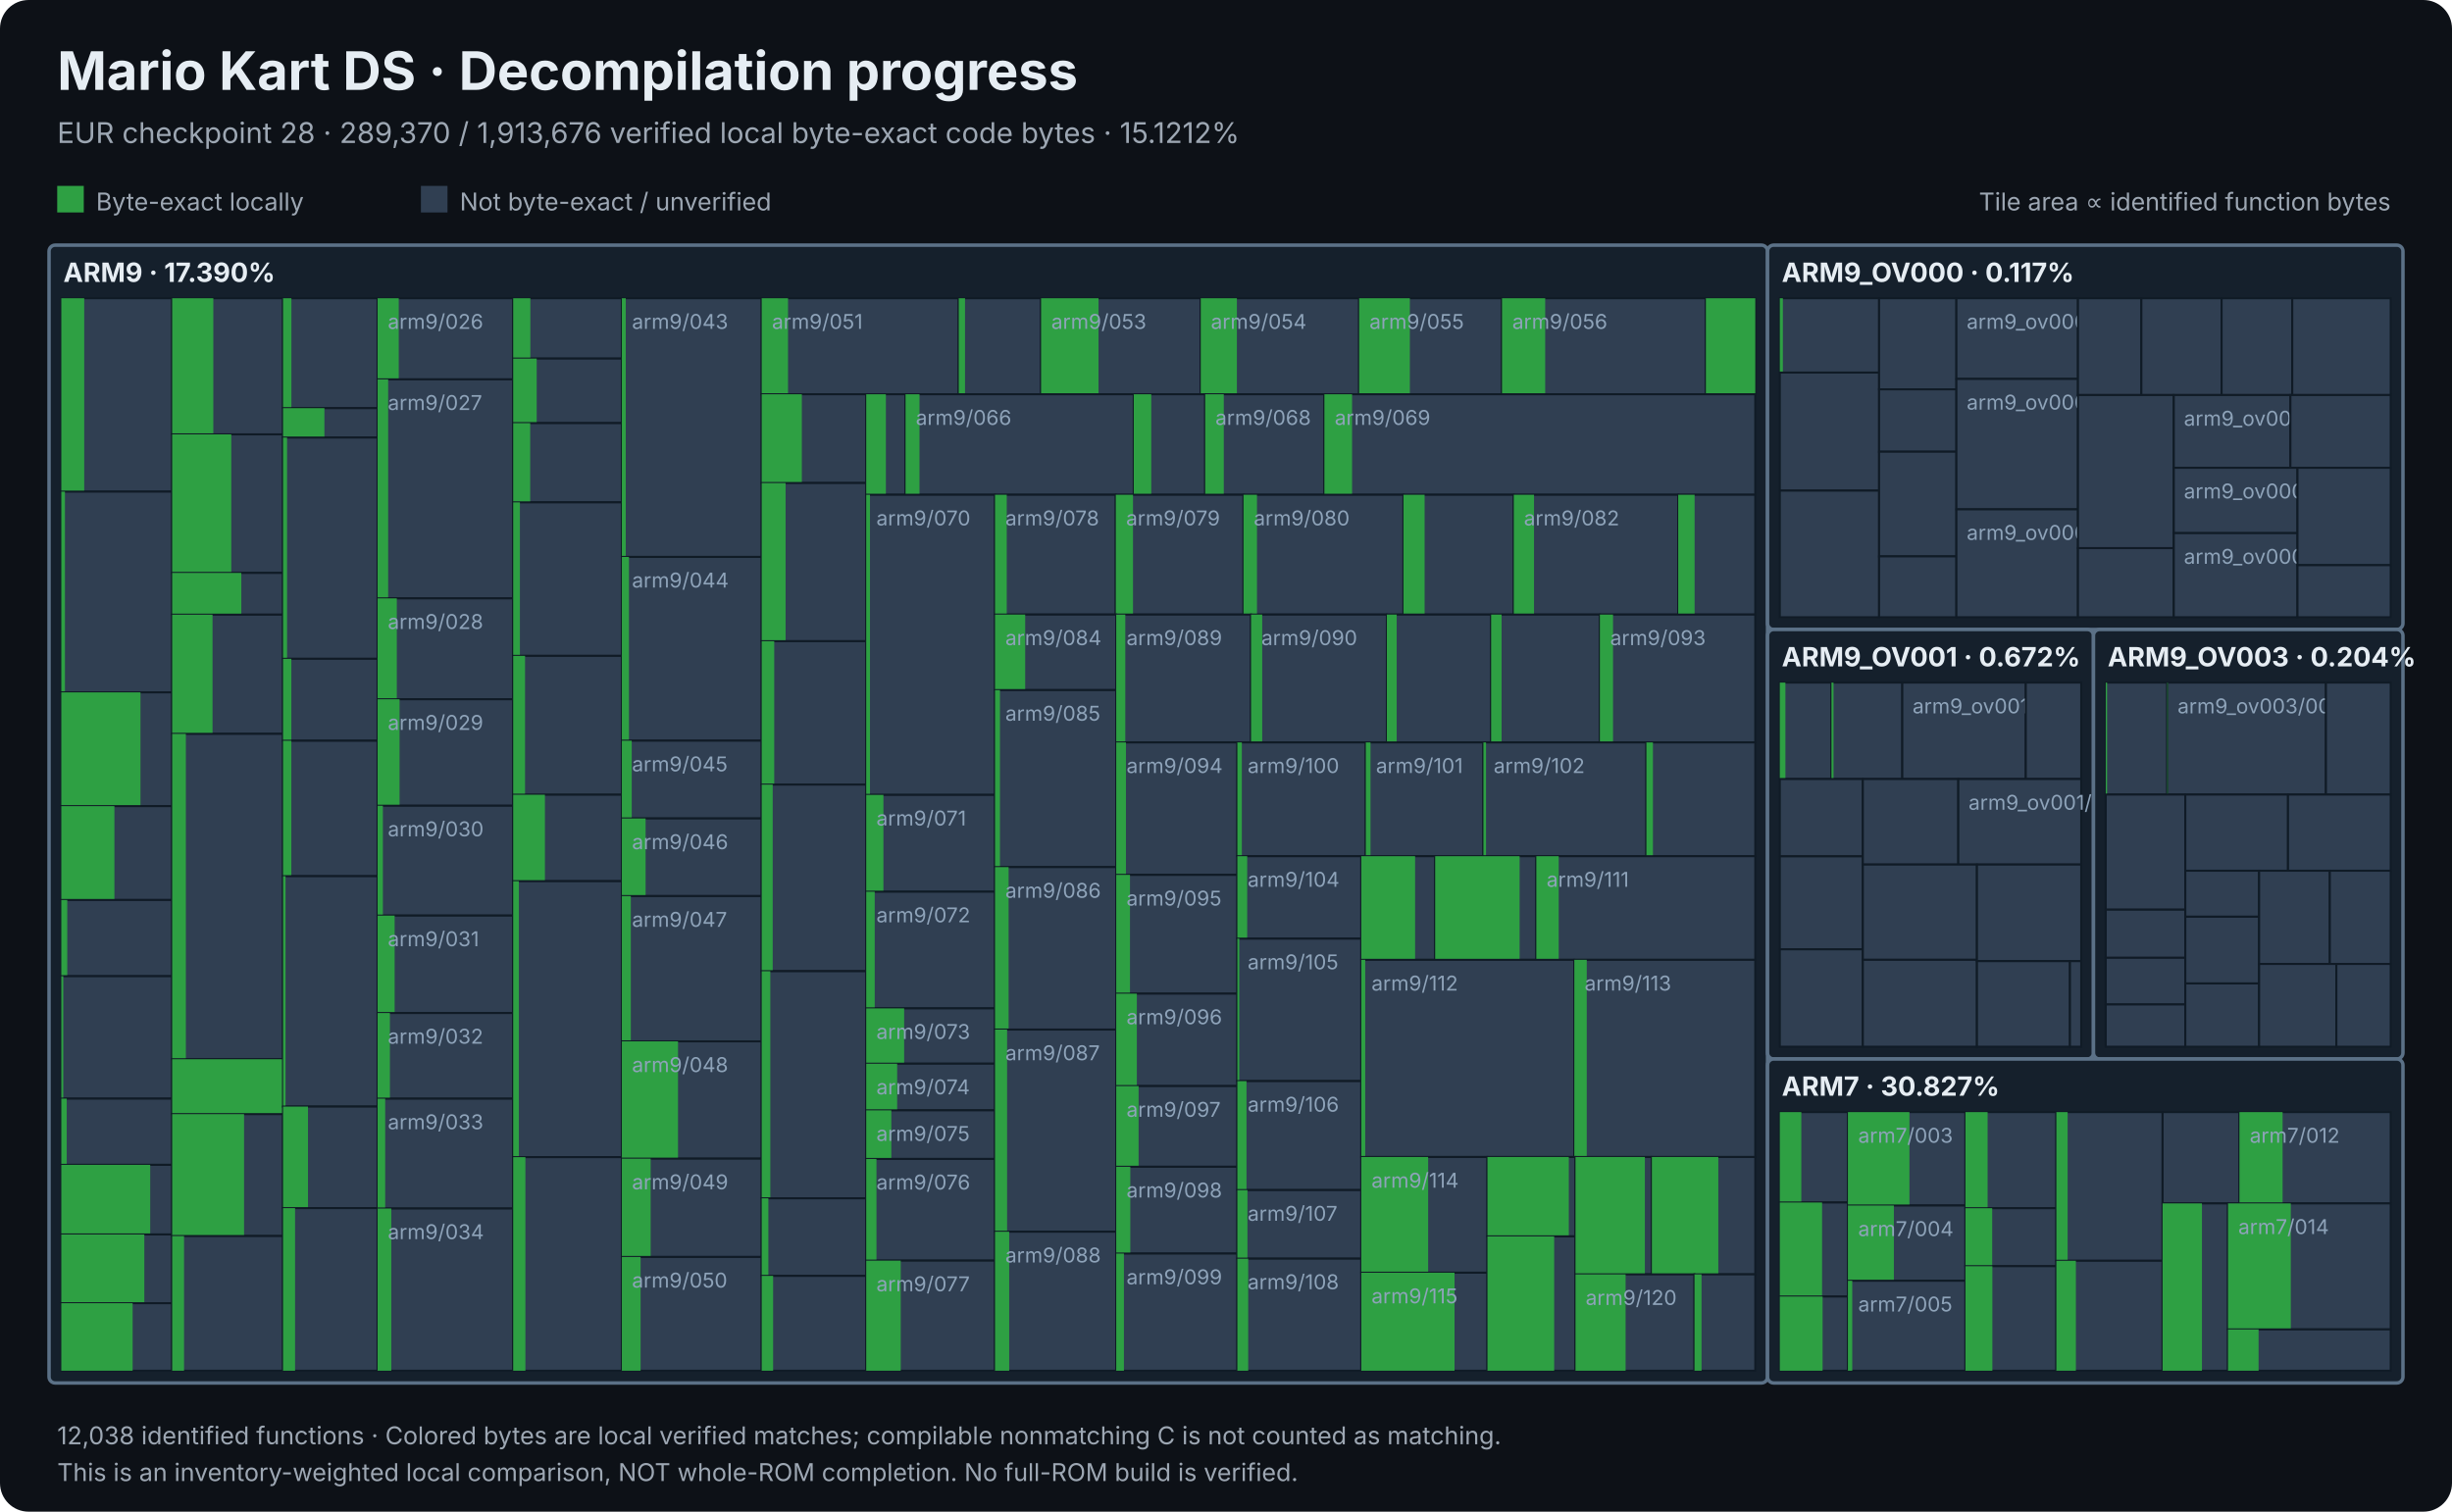
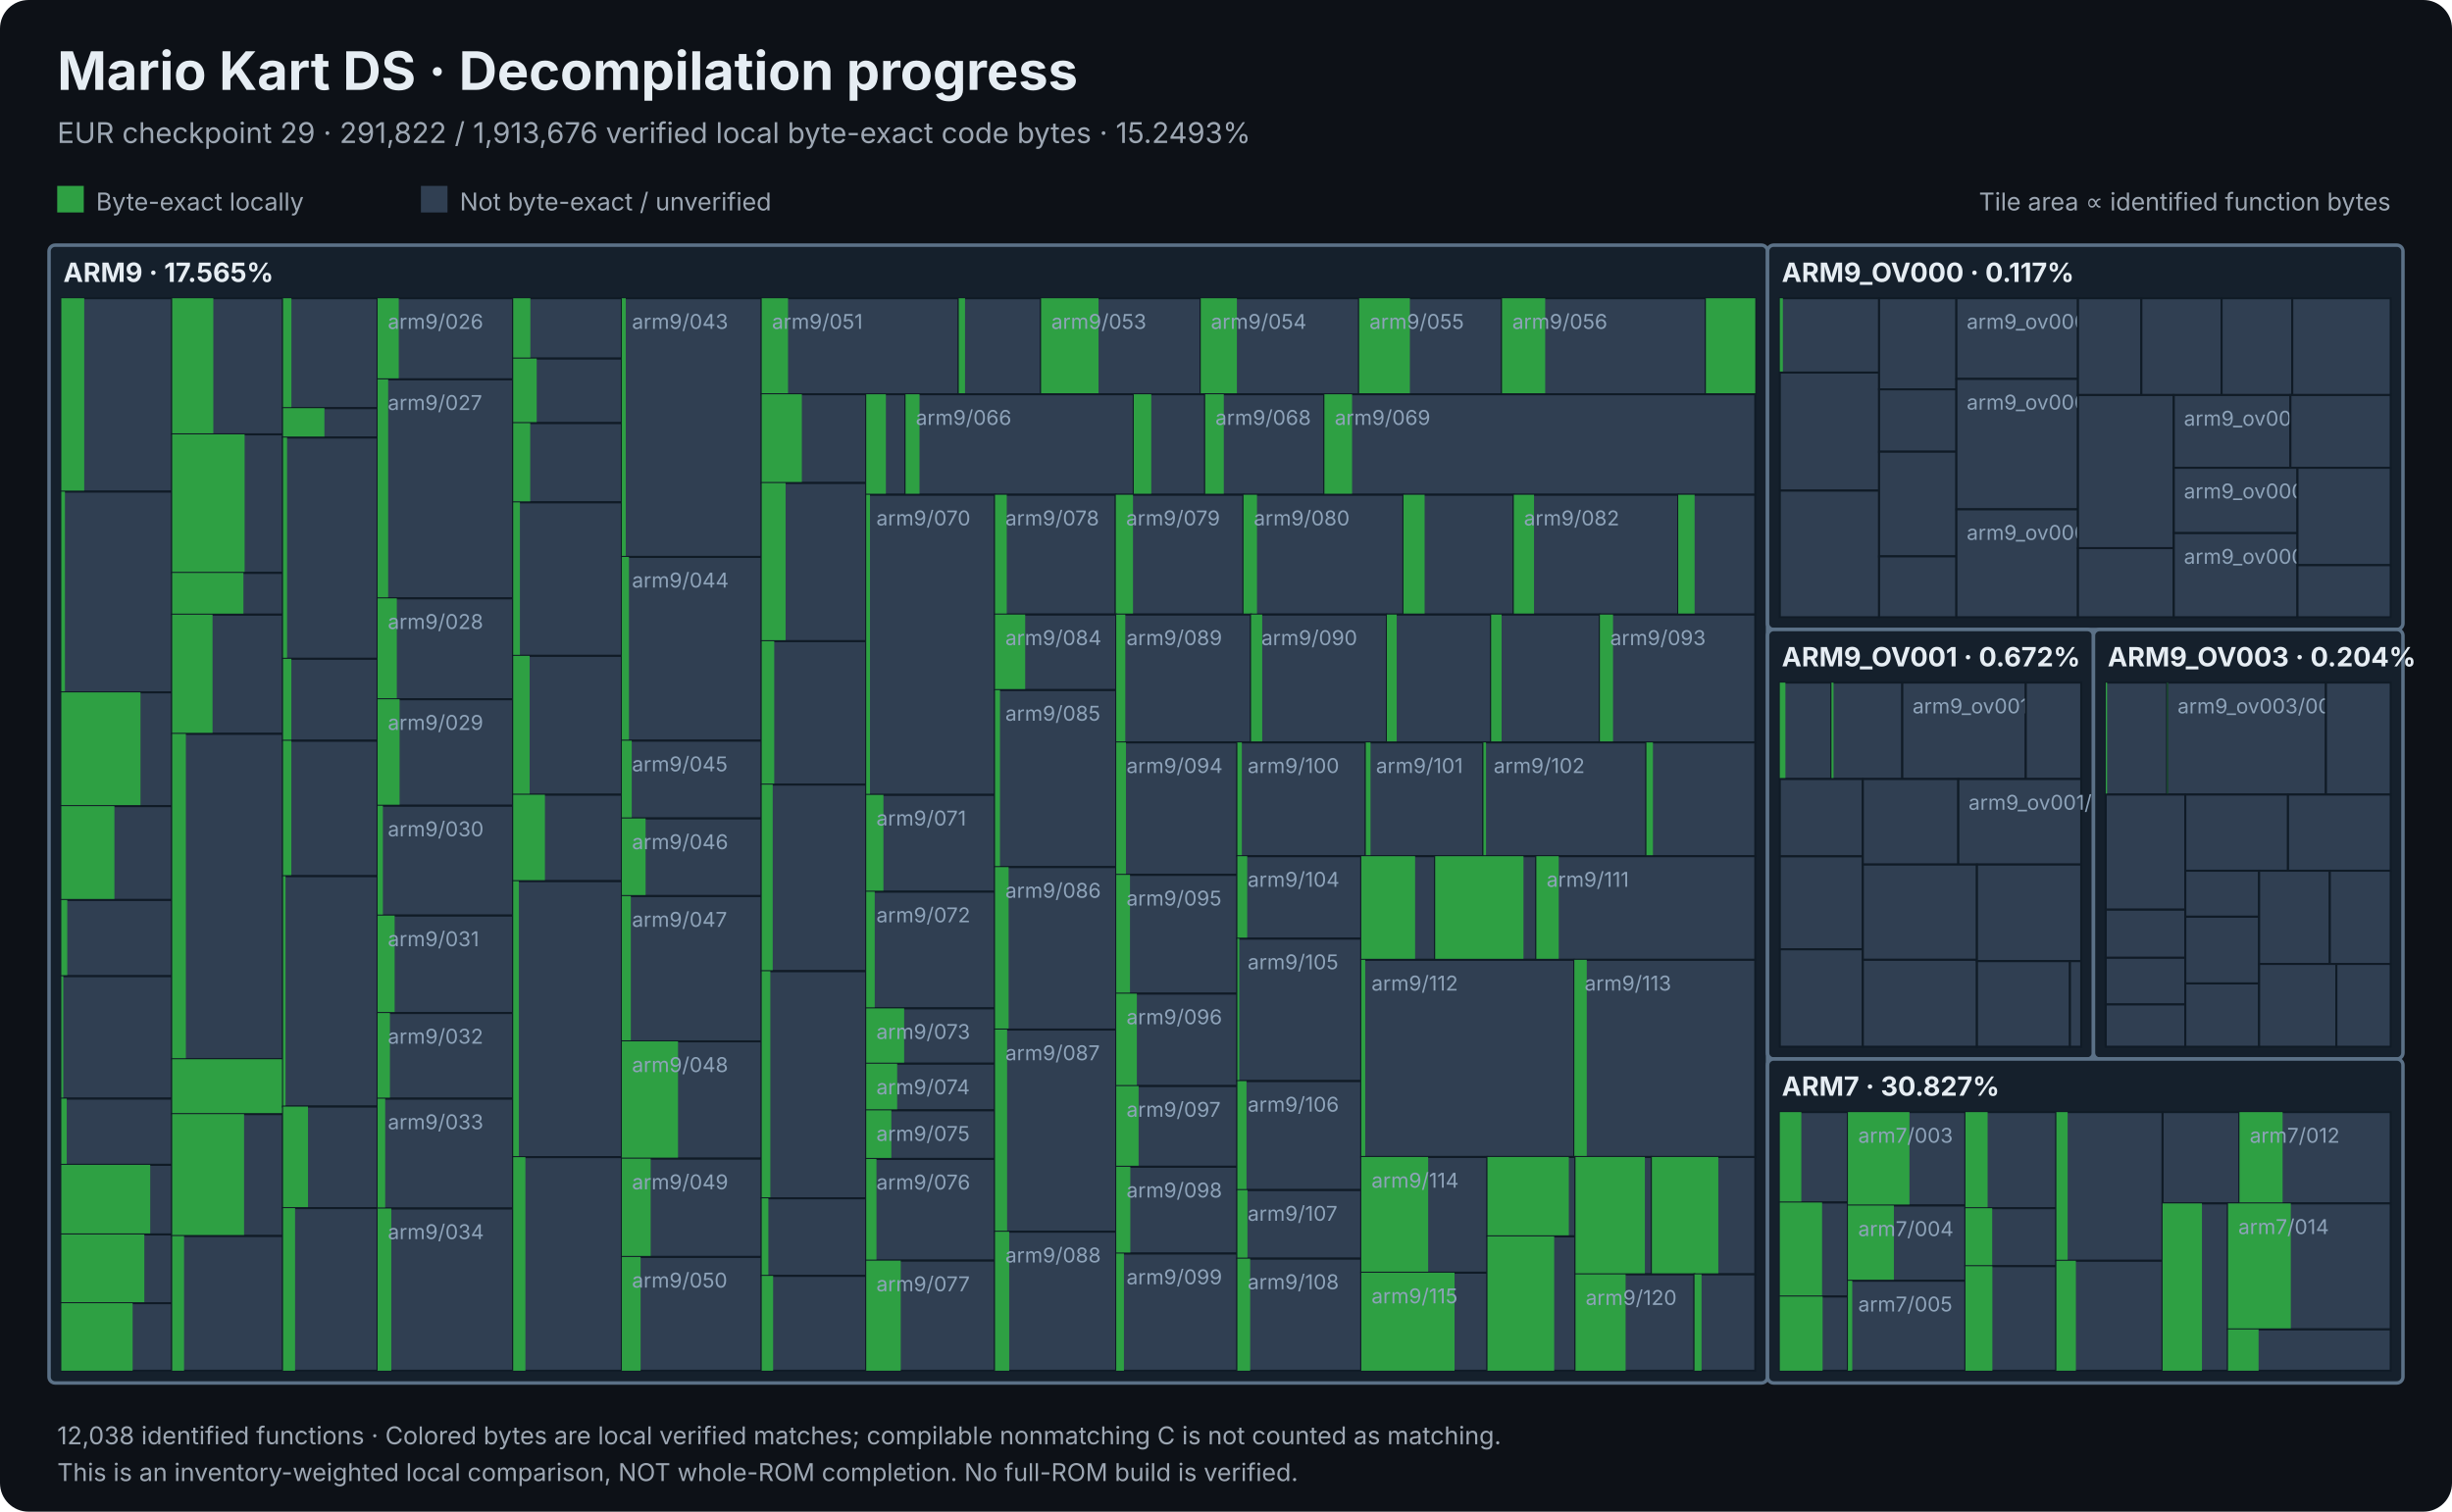
<svg xmlns="http://www.w3.org/2000/svg" viewBox="0 0 1200 740" width="1200" height="740" role="img" aria-label="Mario Kart DS local decompilation progress treemap">
  <rect width="1200" height="740" rx="14" fill="#0d1117" />
  <style>text{font-family:Inter,Segoe UI,Arial,sans-serif}.heading{fill:#e6edf3;font-weight:700}.light{fill:#9da7b3}.module{fill:#e6edf3;font-weight:700}.tile{fill:#8ea3b9;font-size:10px;pointer-events:none}</style>
  <text x="28" y="44" class="heading" font-size="26">Mario Kart DS · Decompilation progress</text>
-   <text x="28" y="70" class="light" font-size="14">EUR checkpoint 28 · 289,370 / 1,913,676 verified local byte-exact code bytes · 15.1212%</text>
+   <text x="28" y="70" class="light" font-size="14">EUR checkpoint 29 · 291,822 / 1,913,676 verified local byte-exact code bytes · 15.2493%</text>
  <rect x="28" y="91" width="13" height="13" fill="#2ea043" />
  <text x="47" y="103" class="light" font-size="12">Byte-exact locally</text>
  <rect x="206" y="91" width="13" height="13" fill="#303f52" />
  <text x="225" y="103" class="light" font-size="12">Not byte-exact / unverified</text>
  <text x="1170" y="103" text-anchor="end" class="light" font-size="12">Tile area ∝ identified function bytes</text>
  <rect x="24.00" y="120.00" width="841.03" height="557.00" rx="3" fill="#15202c" stroke="#5b7187" stroke-width="1.7" />
  <rect x="30.00" y="146.00" width="54.26" height="94.67" fill="#303f52" stroke="#101b26" stroke-width="1" />
  <rect x="30.00" y="146.00" width="11.215" height="94.67" fill="#2ea043" />
  <rect x="30.00" y="240.67" width="54.26" height="98.25" fill="#303f52" stroke="#101b26" stroke-width="1" />
  <rect x="30.00" y="240.67" width="1.788" height="98.25" fill="#2ea043" />
  <rect x="30.00" y="338.93" width="54.26" height="55.70" fill="#303f52" stroke="#101b26" stroke-width="1" />
  <rect x="30.00" y="338.93" width="38.751" height="55.70" fill="#2ea043" />
  <rect x="30.00" y="394.62" width="54.26" height="45.95" fill="#303f52" stroke="#101b26" stroke-width="1" />
  <rect x="30.00" y="394.62" width="25.996" height="45.95" fill="#2ea043" />
  <rect x="30.00" y="440.57" width="54.26" height="37.31" fill="#303f52" stroke="#101b26" stroke-width="1" />
  <rect x="30.00" y="440.57" width="2.922" height="37.31" fill="#2ea043" />
  <rect x="30.00" y="477.88" width="54.26" height="59.93" fill="#303f52" stroke="#101b26" stroke-width="1" />
  <rect x="30.00" y="477.88" width="0.977" height="59.93" fill="#2ea043" />
  <rect x="30.00" y="537.81" width="54.26" height="32.41" fill="#303f52" stroke="#101b26" stroke-width="1" />
  <rect x="30.00" y="537.81" width="2.653" height="32.41" fill="#2ea043" />
  <rect x="30.00" y="570.22" width="54.26" height="34.08" fill="#303f52" stroke="#101b26" stroke-width="1" />
  <rect x="30.00" y="570.22" width="43.507" height="34.08" fill="#2ea043" />
  <rect x="30.00" y="604.30" width="54.26" height="33.65" fill="#303f52" stroke="#101b26" stroke-width="1" />
  <rect x="30.00" y="604.30" width="40.627" height="33.65" fill="#2ea043" />
  <rect x="30.00" y="637.95" width="54.26" height="33.05" fill="#303f52" stroke="#101b26" stroke-width="1" />
  <rect x="30.00" y="637.95" width="34.914" height="33.05" fill="#2ea043" />
  <rect x="84.26" y="146.00" width="54.26" height="66.64" fill="#303f52" stroke="#101b26" stroke-width="1" />
  <rect x="84.26" y="146.00" width="20.139" height="66.64" fill="#2ea043" />
  <rect x="84.26" y="212.64" width="54.26" height="67.81" fill="#303f52" stroke="#101b26" stroke-width="1" />
-   <rect x="84.26" y="212.64" width="28.924" height="67.81" fill="#2ea043" />
+   <rect x="84.26" y="212.64" width="35.448" height="67.81" fill="#2ea043" />
  <rect x="84.26" y="280.45" width="54.26" height="20.44" fill="#303f52" stroke="#101b26" stroke-width="1" />
-   <rect x="84.26" y="280.45" width="33.839" height="20.44" fill="#2ea043" />
+   <rect x="84.26" y="280.45" width="34.876" height="20.44" fill="#2ea043" />
  <rect x="84.26" y="300.89" width="54.26" height="58.35" fill="#303f52" stroke="#101b26" stroke-width="1" />
  <rect x="84.26" y="300.89" width="19.754" height="58.35" fill="#2ea043" />
  <rect x="84.26" y="359.24" width="54.26" height="159.28" fill="#303f52" stroke="#101b26" stroke-width="1" />
  <rect x="84.26" y="359.24" width="6.689" height="159.28" fill="#2ea043" />
  <rect x="84.26" y="518.52" width="54.26" height="26.87" fill="#303f52" stroke="#101b26" stroke-width="1" />
  <rect x="84.26" y="518.52" width="54.265" height="26.87" fill="#2ea043" />
  <rect x="84.26" y="545.39" width="54.26" height="59.68" fill="#303f52" stroke="#101b26" stroke-width="1" />
  <rect x="84.26" y="545.39" width="35.181" height="59.68" fill="#2ea043" />
  <rect x="84.26" y="605.07" width="54.26" height="65.93" fill="#303f52" stroke="#101b26" stroke-width="1" />
  <rect x="84.26" y="605.07" width="5.803" height="65.93" fill="#2ea043" />
  <rect x="138.52" y="146.00" width="46.28" height="53.80" fill="#303f52" stroke="#101b26" stroke-width="1" />
  <rect x="138.52" y="146.00" width="4.089" height="53.80" fill="#2ea043" />
  <rect x="138.52" y="199.80" width="46.28" height="14.40" fill="#303f52" stroke="#101b26" stroke-width="1" />
  <rect x="138.52" y="199.80" width="20.243" height="14.40" fill="#2ea043" />
  <rect x="138.52" y="214.20" width="46.28" height="108.30" fill="#303f52" stroke="#101b26" stroke-width="1" />
  <rect x="138.52" y="214.20" width="1.968" height="108.30" fill="#2ea043" />
  <rect x="138.52" y="322.50" width="46.28" height="40.12" fill="#303f52" stroke="#101b26" stroke-width="1" />
  <rect x="138.52" y="322.50" width="4.069" height="40.12" fill="#2ea043" />
  <rect x="138.52" y="362.62" width="46.28" height="66.30" fill="#303f52" stroke="#101b26" stroke-width="1" />
  <rect x="138.52" y="362.62" width="4.060" height="66.30" fill="#2ea043" />
  <rect x="138.52" y="428.92" width="46.28" height="112.77" fill="#303f52" stroke="#101b26" stroke-width="1" />
  <rect x="138.52" y="428.92" width="1.227" height="112.77" fill="#2ea043" />
  <rect x="138.52" y="541.70" width="46.28" height="49.72" fill="#303f52" stroke="#101b26" stroke-width="1" />
  <rect x="138.52" y="541.70" width="12.207" height="49.72" fill="#2ea043" />
  <rect x="138.52" y="591.41" width="46.28" height="79.59" fill="#303f52" stroke="#101b26" stroke-width="1" />
  <rect x="138.52" y="591.41" width="5.887" height="79.59" fill="#2ea043" />
  <rect x="184.80" y="146.00" width="66.35" height="39.71" fill="#303f52" stroke="#101b26" stroke-width="1" />
  <rect x="184.80" y="146.00" width="10.340" height="39.71" fill="#2ea043" />
  <text x="189.8" y="161.0" class="tile">arm9/026</text>
  <rect x="184.80" y="185.71" width="66.35" height="107.21" fill="#303f52" stroke="#101b26" stroke-width="1" />
  <rect x="184.80" y="185.71" width="5.161" height="107.21" fill="#2ea043" />
  <text x="189.8" y="200.7" class="tile">arm9/027</text>
  <rect x="184.80" y="292.92" width="66.35" height="49.38" fill="#303f52" stroke="#101b26" stroke-width="1" />
  <rect x="184.80" y="292.92" width="9.400" height="49.38" fill="#2ea043" />
  <text x="189.8" y="307.9" class="tile">arm9/028</text>
  <rect x="184.80" y="342.31" width="66.35" height="52.12" fill="#303f52" stroke="#101b26" stroke-width="1" />
  <rect x="184.80" y="342.31" width="10.746" height="52.12" fill="#2ea043" />
  <text x="189.8" y="357.3" class="tile">arm9/029</text>
  <rect x="184.80" y="394.43" width="66.35" height="53.78" fill="#303f52" stroke="#101b26" stroke-width="1" />
  <rect x="184.80" y="394.43" width="2.584" height="53.78" fill="#2ea043" />
  <text x="189.8" y="409.4" class="tile">arm9/030</text>
  <rect x="184.80" y="448.21" width="66.35" height="47.69" fill="#303f52" stroke="#101b26" stroke-width="1" />
  <rect x="184.80" y="448.21" width="8.335" height="47.69" fill="#2ea043" />
  <text x="189.8" y="463.2" class="tile">arm9/031</text>
  <rect x="184.80" y="495.90" width="66.35" height="41.94" fill="#303f52" stroke="#101b26" stroke-width="1" />
  <rect x="184.80" y="495.90" width="6.017" height="41.94" fill="#2ea043" />
  <text x="189.8" y="510.9" class="tile">arm9/032</text>
  <rect x="184.80" y="537.83" width="66.35" height="53.77" fill="#303f52" stroke="#101b26" stroke-width="1" />
  <rect x="184.80" y="537.83" width="3.708" height="53.77" fill="#2ea043" />
  <text x="189.8" y="552.8" class="tile">arm9/033</text>
  <rect x="184.80" y="591.60" width="66.35" height="79.40" fill="#303f52" stroke="#101b26" stroke-width="1" />
  <rect x="184.80" y="591.60" width="6.701" height="79.40" fill="#2ea043" />
  <text x="189.8" y="606.6" class="tile">arm9/034</text>
  <rect x="251.16" y="146.00" width="53.18" height="29.53" fill="#303f52" stroke="#101b26" stroke-width="1" />
  <rect x="251.16" y="146.00" width="8.396" height="29.53" fill="#2ea043" />
  <rect x="251.16" y="175.53" width="53.18" height="31.60" fill="#303f52" stroke="#101b26" stroke-width="1" />
  <rect x="251.16" y="175.53" width="11.497" height="31.60" fill="#2ea043" />
  <rect x="251.16" y="207.13" width="53.18" height="38.79" fill="#303f52" stroke="#101b26" stroke-width="1" />
  <rect x="251.16" y="207.13" width="8.321" height="38.79" fill="#2ea043" />
  <rect x="251.16" y="245.92" width="53.18" height="75.14" fill="#303f52" stroke="#101b26" stroke-width="1" />
  <rect x="251.16" y="245.92" width="3.284" height="75.14" fill="#2ea043" />
  <rect x="251.16" y="321.06" width="53.18" height="67.98" fill="#303f52" stroke="#101b26" stroke-width="1" />
-   <rect x="251.16" y="321.06" width="5.792" height="67.98" fill="#2ea043" />
+   <rect x="251.16" y="321.06" width="8.029" height="67.98" fill="#2ea043" />
  <rect x="251.16" y="389.04" width="53.18" height="42.31" fill="#303f52" stroke="#101b26" stroke-width="1" />
  <rect x="251.16" y="389.04" width="15.520" height="42.31" fill="#2ea043" />
  <rect x="251.16" y="431.36" width="53.18" height="135.10" fill="#303f52" stroke="#101b26" stroke-width="1" />
  <rect x="251.16" y="431.36" width="2.776" height="135.10" fill="#2ea043" />
  <rect x="251.16" y="566.45" width="53.18" height="104.55" fill="#303f52" stroke="#101b26" stroke-width="1" />
  <rect x="251.16" y="566.45" width="5.972" height="104.55" fill="#2ea043" />
  <rect x="304.34" y="146.00" width="68.42" height="126.63" fill="#303f52" stroke="#101b26" stroke-width="1" />
  <rect x="304.34" y="146.00" width="1.909" height="126.63" fill="#2ea043" />
  <text x="309.3" y="161.0" class="tile">arm9/043</text>
  <rect x="304.34" y="272.63" width="68.42" height="89.96" fill="#303f52" stroke="#101b26" stroke-width="1" />
  <rect x="304.34" y="272.63" width="3.463" height="89.96" fill="#2ea043" />
  <text x="309.3" y="287.6" class="tile">arm9/044</text>
  <rect x="304.34" y="362.58" width="68.42" height="38.08" fill="#303f52" stroke="#101b26" stroke-width="1" />
  <rect x="304.34" y="362.58" width="4.827" height="38.08" fill="#2ea043" />
  <text x="309.3" y="377.6" class="tile">arm9/045</text>
  <rect x="304.34" y="400.66" width="68.42" height="37.99" fill="#303f52" stroke="#101b26" stroke-width="1" />
  <rect x="304.34" y="400.66" width="11.612" height="37.99" fill="#2ea043" />
  <text x="309.3" y="415.7" class="tile">arm9/046</text>
  <rect x="304.34" y="438.65" width="68.42" height="71.12" fill="#303f52" stroke="#101b26" stroke-width="1" />
  <rect x="304.34" y="438.65" width="4.381" height="71.12" fill="#2ea043" />
  <text x="309.3" y="453.7" class="tile">arm9/047</text>
  <rect x="304.34" y="509.77" width="68.42" height="57.42" fill="#303f52" stroke="#101b26" stroke-width="1" />
  <rect x="304.34" y="509.77" width="27.474" height="57.42" fill="#2ea043" />
  <text x="309.3" y="524.8" class="tile">arm9/048</text>
  <rect x="304.34" y="567.19" width="68.42" height="48.12" fill="#303f52" stroke="#101b26" stroke-width="1" />
  <rect x="304.34" y="567.19" width="14.089" height="48.12" fill="#2ea043" />
  <text x="309.3" y="582.2" class="tile">arm9/049</text>
  <rect x="304.34" y="615.31" width="68.42" height="55.69" fill="#303f52" stroke="#101b26" stroke-width="1" />
  <rect x="304.34" y="615.31" width="9.163" height="55.69" fill="#2ea043" />
  <text x="309.3" y="630.3" class="tile">arm9/050</text>
  <rect x="372.77" y="146.00" width="96.43" height="47.00" fill="#303f52" stroke="#101b26" stroke-width="1" />
  <rect x="372.77" y="146.00" width="12.886" height="47.00" fill="#2ea043" />
  <text x="377.8" y="161.0" class="tile">arm9/051</text>
  <rect x="469.20" y="146.00" width="40.30" height="47.00" fill="#303f52" stroke="#101b26" stroke-width="1" />
  <rect x="469.20" y="146.00" width="3.076" height="47.00" fill="#2ea043" />
  <rect x="509.50" y="146.00" width="78.14" height="47.00" fill="#303f52" stroke="#101b26" stroke-width="1" />
  <rect x="509.50" y="146.00" width="28.105" height="47.00" fill="#2ea043" />
  <text x="514.5" y="161.0" class="tile">arm9/053</text>
  <rect x="587.64" y="146.00" width="77.53" height="47.00" fill="#303f52" stroke="#101b26" stroke-width="1" />
  <rect x="587.64" y="146.00" width="17.685" height="47.00" fill="#2ea043" />
  <text x="592.6" y="161.0" class="tile">arm9/054</text>
  <rect x="665.16" y="146.00" width="69.92" height="47.00" fill="#303f52" stroke="#101b26" stroke-width="1" />
  <rect x="665.16" y="146.00" width="24.817" height="47.00" fill="#2ea043" />
  <text x="670.2" y="161.0" class="tile">arm9/055</text>
  <rect x="735.08" y="146.00" width="99.77" height="47.00" fill="#303f52" stroke="#101b26" stroke-width="1" />
  <rect x="735.08" y="146.00" width="21.132" height="47.00" fill="#2ea043" />
  <text x="740.1" y="161.0" class="tile">arm9/056</text>
  <rect x="834.85" y="146.00" width="24.18" height="47.00" fill="#303f52" stroke="#101b26" stroke-width="1" />
  <rect x="834.85" y="146.00" width="24.181" height="47.00" fill="#2ea043" />
  <rect x="372.77" y="193.00" width="51.16" height="43.45" fill="#303f52" stroke="#101b26" stroke-width="1" />
  <rect x="372.77" y="193.00" width="19.645" height="43.45" fill="#2ea043" />
  <rect x="372.77" y="236.45" width="51.16" height="77.43" fill="#303f52" stroke="#101b26" stroke-width="1" />
  <rect x="372.77" y="236.45" width="11.693" height="77.43" fill="#2ea043" />
  <rect x="372.77" y="313.88" width="51.16" height="70.22" fill="#303f52" stroke="#101b26" stroke-width="1" />
  <rect x="372.77" y="313.88" width="6.140" height="70.22" fill="#2ea043" />
  <rect x="372.77" y="384.09" width="51.16" height="91.33" fill="#303f52" stroke="#101b26" stroke-width="1" />
  <rect x="372.77" y="384.09" width="5.389" height="91.33" fill="#2ea043" />
  <rect x="372.77" y="475.43" width="51.16" height="111.18" fill="#303f52" stroke="#101b26" stroke-width="1" />
  <rect x="372.77" y="475.43" width="4.225" height="111.18" fill="#2ea043" />
  <rect x="372.77" y="586.61" width="51.16" height="37.96" fill="#303f52" stroke="#101b26" stroke-width="1" />
  <rect x="372.77" y="586.61" width="3.266" height="37.96" fill="#2ea043" />
  <rect x="372.77" y="624.57" width="51.16" height="46.43" fill="#303f52" stroke="#101b26" stroke-width="1" />
  <rect x="372.77" y="624.57" width="5.595" height="46.43" fill="#2ea043" />
  <rect x="423.93" y="193.00" width="19.24" height="49.20" fill="#303f52" stroke="#101b26" stroke-width="1" />
  <rect x="423.93" y="193.00" width="9.612" height="49.20" fill="#2ea043" />
  <rect x="443.17" y="193.00" width="111.70" height="49.20" fill="#303f52" stroke="#101b26" stroke-width="1" />
  <rect x="443.17" y="193.00" width="6.826" height="49.20" fill="#2ea043" />
  <text x="448.2" y="208.0" class="tile">arm9/066</text>
  <rect x="554.87" y="193.00" width="34.95" height="49.20" fill="#303f52" stroke="#101b26" stroke-width="1" />
  <rect x="554.87" y="193.00" width="8.548" height="49.20" fill="#2ea043" />
  <rect x="589.82" y="193.00" width="58.33" height="49.20" fill="#303f52" stroke="#101b26" stroke-width="1" />
  <rect x="589.82" y="193.00" width="9.093" height="49.20" fill="#2ea043" />
  <text x="594.8" y="208.0" class="tile">arm9/068</text>
  <rect x="648.15" y="193.00" width="210.88" height="49.20" fill="#303f52" stroke="#101b26" stroke-width="1" />
  <rect x="648.15" y="193.00" width="13.551" height="49.20" fill="#2ea043" />
  <text x="653.2" y="208.0" class="tile">arm9/069</text>
  <rect x="423.93" y="242.20" width="63.03" height="146.92" fill="#303f52" stroke="#101b26" stroke-width="1" />
  <rect x="423.93" y="242.20" width="1.832" height="146.92" fill="#2ea043" />
  <text x="428.9" y="257.2" class="tile">arm9/070</text>
  <rect x="423.93" y="389.12" width="63.03" height="47.39" fill="#303f52" stroke="#101b26" stroke-width="1" />
  <rect x="423.93" y="389.12" width="8.415" height="47.39" fill="#2ea043" />
  <text x="428.9" y="404.1" class="tile">arm9/071</text>
  <rect x="423.93" y="436.51" width="63.03" height="57.12" fill="#303f52" stroke="#101b26" stroke-width="1" />
  <rect x="423.93" y="436.51" width="4.156" height="57.12" fill="#2ea043" />
  <text x="428.9" y="451.5" class="tile">arm9/072</text>
  <rect x="423.93" y="493.63" width="63.03" height="27.06" fill="#303f52" stroke="#101b26" stroke-width="1" />
  <rect x="423.93" y="493.63" width="18.556" height="27.06" fill="#2ea043" />
  <text x="428.9" y="508.6" class="tile">arm9/073</text>
  <rect x="423.93" y="520.70" width="63.03" height="22.84" fill="#303f52" stroke="#101b26" stroke-width="1" />
  <rect x="423.93" y="520.70" width="15.138" height="22.84" fill="#2ea043" />
  <text x="428.9" y="535.7" class="tile">arm9/074</text>
  <rect x="423.93" y="543.54" width="63.03" height="23.80" fill="#303f52" stroke="#101b26" stroke-width="1" />
  <rect x="423.93" y="543.54" width="12.277" height="23.80" fill="#2ea043" />
  <text x="428.9" y="558.5" class="tile">arm9/075</text>
  <rect x="423.93" y="567.34" width="63.03" height="49.77" fill="#303f52" stroke="#101b26" stroke-width="1" />
  <rect x="423.93" y="567.34" width="5.008" height="49.77" fill="#2ea043" />
  <text x="428.9" y="582.3" class="tile">arm9/076</text>
  <rect x="423.93" y="617.11" width="63.03" height="53.89" fill="#303f52" stroke="#101b26" stroke-width="1" />
  <rect x="423.93" y="617.11" width="16.880" height="53.89" fill="#2ea043" />
  <text x="428.9" y="632.1" class="tile">arm9/077</text>
  <rect x="486.96" y="242.20" width="59.11" height="58.65" fill="#303f52" stroke="#101b26" stroke-width="1" />
  <rect x="486.96" y="242.20" width="5.736" height="58.65" fill="#2ea043" />
  <text x="492.0" y="257.2" class="tile">arm9/078</text>
  <rect x="546.07" y="242.20" width="62.50" height="58.65" fill="#303f52" stroke="#101b26" stroke-width="1" />
  <rect x="546.07" y="242.20" width="8.413" height="58.65" fill="#2ea043" />
  <text x="551.1" y="257.2" class="tile">arm9/079</text>
  <rect x="608.57" y="242.20" width="78.28" height="58.65" fill="#303f52" stroke="#101b26" stroke-width="1" />
  <rect x="608.57" y="242.20" width="6.586" height="58.65" fill="#2ea043" />
  <text x="613.6" y="257.2" class="tile">arm9/080</text>
  <rect x="686.85" y="242.20" width="54.00" height="58.65" fill="#303f52" stroke="#101b26" stroke-width="1" />
  <rect x="686.85" y="242.20" width="10.347" height="58.65" fill="#2ea043" />
  <rect x="740.84" y="242.20" width="80.48" height="58.65" fill="#303f52" stroke="#101b26" stroke-width="1" />
  <rect x="740.84" y="242.20" width="9.901" height="58.65" fill="#2ea043" />
  <text x="745.8" y="257.2" class="tile">arm9/082</text>
  <rect x="821.32" y="242.20" width="37.71" height="58.65" fill="#303f52" stroke="#101b26" stroke-width="1" />
  <rect x="821.32" y="242.20" width="8.010" height="58.65" fill="#2ea043" />
  <rect x="486.96" y="300.85" width="59.32" height="36.97" fill="#303f52" stroke="#101b26" stroke-width="1" />
  <rect x="486.96" y="300.85" width="14.762" height="36.97" fill="#2ea043" />
  <text x="492.0" y="315.8" class="tile">arm9/084</text>
  <rect x="486.96" y="337.82" width="59.32" height="86.64" fill="#303f52" stroke="#101b26" stroke-width="1" />
  <rect x="486.96" y="337.82" width="2.416" height="86.64" fill="#2ea043" />
  <text x="492.0" y="352.8" class="tile">arm9/085</text>
  <rect x="486.96" y="424.47" width="59.32" height="79.53" fill="#303f52" stroke="#101b26" stroke-width="1" />
  <rect x="486.96" y="424.47" width="6.643" height="79.53" fill="#2ea043" />
  <text x="492.0" y="439.5" class="tile">arm9/086</text>
  <rect x="486.96" y="504.00" width="59.32" height="98.96" fill="#303f52" stroke="#101b26" stroke-width="1" />
  <rect x="486.96" y="504.00" width="5.912" height="98.96" fill="#2ea043" />
  <text x="492.0" y="519.0" class="tile">arm9/087</text>
  <rect x="486.96" y="602.96" width="59.32" height="68.04" fill="#303f52" stroke="#101b26" stroke-width="1" />
  <rect x="486.96" y="602.96" width="6.941" height="68.04" fill="#2ea043" />
  <text x="492.0" y="618.0" class="tile">arm9/088</text>
  <rect x="546.28" y="300.85" width="65.98" height="62.59" fill="#303f52" stroke="#101b26" stroke-width="1" />
  <rect x="546.28" y="300.85" width="4.440" height="62.59" fill="#2ea043" />
  <text x="551.3" y="315.8" class="tile">arm9/089</text>
  <rect x="612.26" y="300.85" width="66.47" height="62.59" fill="#303f52" stroke="#101b26" stroke-width="1" />
  <rect x="612.26" y="300.85" width="5.455" height="62.59" fill="#2ea043" />
  <text x="617.3" y="315.8" class="tile">arm9/090</text>
  <rect x="678.73" y="300.85" width="51.02" height="62.59" fill="#303f52" stroke="#101b26" stroke-width="1" />
  <rect x="678.73" y="300.85" width="4.798" height="62.59" fill="#2ea043" />
  <rect x="729.75" y="300.85" width="53.24" height="62.59" fill="#303f52" stroke="#101b26" stroke-width="1" />
  <rect x="729.75" y="300.85" width="5.116" height="62.59" fill="#2ea043" />
  <rect x="782.98" y="300.85" width="76.05" height="62.59" fill="#303f52" stroke="#101b26" stroke-width="1" />
  <rect x="782.98" y="300.85" width="6.430" height="62.59" fill="#2ea043" />
  <text x="788.0" y="315.8" class="tile">arm9/093</text>
  <rect x="546.28" y="363.44" width="59.28" height="64.83" fill="#303f52" stroke="#101b26" stroke-width="1" />
  <rect x="546.28" y="363.44" width="4.748" height="64.83" fill="#2ea043" />
  <text x="551.3" y="378.4" class="tile">arm9/094</text>
  <rect x="546.28" y="428.27" width="59.28" height="58.15" fill="#303f52" stroke="#101b26" stroke-width="1" />
  <rect x="546.28" y="428.27" width="6.729" height="58.15" fill="#2ea043" />
  <text x="551.3" y="443.3" class="tile">arm9/095</text>
  <rect x="546.28" y="486.42" width="59.28" height="45.24" fill="#303f52" stroke="#101b26" stroke-width="1" />
  <rect x="546.28" y="486.42" width="10.082" height="45.24" fill="#2ea043" />
  <text x="551.3" y="501.4" class="tile">arm9/096</text>
  <rect x="546.28" y="531.66" width="59.28" height="39.50" fill="#303f52" stroke="#101b26" stroke-width="1" />
  <rect x="546.28" y="531.66" width="10.947" height="39.50" fill="#2ea043" />
  <text x="551.3" y="546.7" class="tile">arm9/097</text>
  <rect x="546.28" y="571.16" width="59.28" height="42.50" fill="#303f52" stroke="#101b26" stroke-width="1" />
  <rect x="546.28" y="571.16" width="6.891" height="42.50" fill="#2ea043" />
  <text x="551.3" y="586.2" class="tile">arm9/098</text>
  <rect x="546.28" y="613.65" width="59.28" height="57.35" fill="#303f52" stroke="#101b26" stroke-width="1" />
  <rect x="546.28" y="613.65" width="3.759" height="57.35" fill="#2ea043" />
  <text x="551.3" y="628.7" class="tile">arm9/099</text>
  <rect x="605.56" y="363.44" width="62.85" height="55.69" fill="#303f52" stroke="#101b26" stroke-width="1" />
  <rect x="605.56" y="363.44" width="2.193" height="55.69" fill="#2ea043" />
  <text x="610.6" y="378.4" class="tile">arm9/100</text>
  <rect x="668.42" y="363.44" width="57.56" height="55.69" fill="#303f52" stroke="#101b26" stroke-width="1" />
  <rect x="668.42" y="363.44" width="2.294" height="55.69" fill="#2ea043" />
  <text x="673.4" y="378.4" class="tile">arm9/101</text>
  <rect x="725.98" y="363.44" width="79.76" height="55.69" fill="#303f52" stroke="#101b26" stroke-width="1" />
  <rect x="725.98" y="363.44" width="1.275" height="55.69" fill="#2ea043" />
  <text x="731.0" y="378.4" class="tile">arm9/102</text>
  <rect x="805.74" y="363.44" width="53.30" height="55.69" fill="#303f52" stroke="#101b26" stroke-width="1" />
  <rect x="805.74" y="363.44" width="3.200" height="55.69" fill="#2ea043" />
  <rect x="605.56" y="419.13" width="60.64" height="40.36" fill="#303f52" stroke="#101b26" stroke-width="1" />
  <rect x="605.56" y="419.13" width="4.817" height="40.36" fill="#2ea043" />
  <text x="610.6" y="434.1" class="tile">arm9/104</text>
  <rect x="605.56" y="459.49" width="60.64" height="69.74" fill="#303f52" stroke="#101b26" stroke-width="1" />
  <rect x="605.56" y="459.49" width="0.938" height="69.74" fill="#2ea043" />
  <text x="610.6" y="474.5" class="tile">arm9/105</text>
  <rect x="605.56" y="529.23" width="60.64" height="53.35" fill="#303f52" stroke="#101b26" stroke-width="1" />
  <rect x="605.56" y="529.23" width="4.473" height="53.35" fill="#2ea043" />
  <text x="610.6" y="544.2" class="tile">arm9/106</text>
  <rect x="605.56" y="582.58" width="60.64" height="33.57" fill="#303f52" stroke="#101b26" stroke-width="1" />
  <rect x="605.56" y="582.58" width="4.938" height="33.57" fill="#2ea043" />
  <text x="610.6" y="597.6" class="tile">arm9/107</text>
  <rect x="605.56" y="616.15" width="60.64" height="54.85" fill="#303f52" stroke="#101b26" stroke-width="1" />
-   <rect x="605.56" y="616.15" width="5.305" height="54.85" fill="#2ea043" />
+   <rect x="605.56" y="616.15" width="6.259" height="54.85" fill="#2ea043" />
  <text x="610.6" y="631.1" class="tile">arm9/108</text>
  <rect x="666.21" y="419.13" width="36.16" height="50.72" fill="#303f52" stroke="#101b26" stroke-width="1" />
  <rect x="666.21" y="419.13" width="26.335" height="50.72" fill="#2ea043" />
  <rect x="702.37" y="419.13" width="49.50" height="50.72" fill="#303f52" stroke="#101b26" stroke-width="1" />
-   <rect x="702.37" y="419.13" width="41.321" height="50.72" fill="#2ea043" />
+   <rect x="702.37" y="419.13" width="43.213" height="50.72" fill="#2ea043" />
  <rect x="751.87" y="419.13" width="107.17" height="50.72" fill="#303f52" stroke="#101b26" stroke-width="1" />
  <rect x="751.87" y="419.13" width="10.957" height="50.72" fill="#2ea043" />
  <text x="756.9" y="434.1" class="tile">arm9/111</text>
  <rect x="666.21" y="469.86" width="104.26" height="96.52" fill="#303f52" stroke="#101b26" stroke-width="1" />
  <rect x="666.21" y="469.86" width="1.924" height="96.52" fill="#2ea043" />
  <text x="671.2" y="484.9" class="tile">arm9/112</text>
  <rect x="770.47" y="469.86" width="88.56" height="96.52" fill="#303f52" stroke="#101b26" stroke-width="1" />
  <rect x="770.47" y="469.86" width="6.081" height="96.52" fill="#2ea043" />
  <text x="775.5" y="484.9" class="tile">arm9/113</text>
  <rect x="666.21" y="566.38" width="61.76" height="56.64" fill="#303f52" stroke="#101b26" stroke-width="1" />
  <rect x="666.21" y="566.38" width="32.716" height="56.64" fill="#2ea043" />
  <text x="671.2" y="581.4" class="tile">arm9/114</text>
  <rect x="666.21" y="623.02" width="61.76" height="47.98" fill="#303f52" stroke="#101b26" stroke-width="1" />
  <rect x="666.21" y="623.02" width="45.630" height="47.98" fill="#2ea043" />
  <text x="671.2" y="638.0" class="tile">arm9/115</text>
  <rect x="727.96" y="566.38" width="43.08" height="38.85" fill="#303f52" stroke="#101b26" stroke-width="1" />
  <rect x="727.96" y="566.38" width="39.810" height="38.85" fill="#2ea043" />
  <rect x="727.96" y="605.23" width="43.08" height="65.77" fill="#303f52" stroke="#101b26" stroke-width="1" />
  <rect x="727.96" y="605.23" width="32.643" height="65.77" fill="#2ea043" />
  <rect x="771.05" y="566.38" width="37.37" height="57.45" fill="#303f52" stroke="#101b26" stroke-width="1" />
  <rect x="771.05" y="566.38" width="33.946" height="57.45" fill="#2ea043" />
  <rect x="808.42" y="566.38" width="50.62" height="57.45" fill="#303f52" stroke="#101b26" stroke-width="1" />
  <rect x="808.42" y="566.38" width="32.515" height="57.45" fill="#2ea043" />
  <rect x="771.05" y="623.83" width="58.23" height="47.17" fill="#303f52" stroke="#101b26" stroke-width="1" />
  <rect x="771.05" y="623.83" width="24.515" height="47.17" fill="#2ea043" />
  <text x="776.0" y="638.8" class="tile">arm9/120</text>
  <rect x="829.28" y="623.83" width="29.76" height="47.17" fill="#303f52" stroke="#101b26" stroke-width="1" />
  <rect x="829.28" y="623.83" width="3.447" height="47.17" fill="#2ea043" />
-   <text x="31.0" y="138.0" class="module" font-size="13">ARM9 · 17.390%</text>
+   <text x="31.0" y="138.0" class="module" font-size="13">ARM9 · 17.565%</text>
  <rect x="865.03" y="120.00" width="310.97" height="188.15" rx="3" fill="#15202c" stroke="#5b7187" stroke-width="1.7" />
  <rect x="871.03" y="146.00" width="48.58" height="36.39" fill="#303f52" stroke="#101b26" stroke-width="1" />
  <rect x="871.03" y="146.00" width="1.500" height="36.39" fill="#2ea043" />
  <rect x="871.03" y="182.39" width="48.58" height="57.78" fill="#303f52" stroke="#101b26" stroke-width="1" />
  <rect x="871.03" y="240.17" width="48.58" height="61.99" fill="#303f52" stroke="#101b26" stroke-width="1" />
  <rect x="919.62" y="146.00" width="37.84" height="44.59" fill="#303f52" stroke="#101b26" stroke-width="1" />
  <rect x="919.62" y="190.59" width="37.84" height="30.53" fill="#303f52" stroke="#101b26" stroke-width="1" />
  <rect x="919.62" y="221.12" width="37.84" height="51.24" fill="#303f52" stroke="#101b26" stroke-width="1" />
  <rect x="919.62" y="272.36" width="37.84" height="29.80" fill="#303f52" stroke="#101b26" stroke-width="1" />
  <rect x="957.45" y="146.00" width="59.50" height="39.50" fill="#303f52" stroke="#101b26" stroke-width="1" />
  <text x="962.5" y="161.0" class="tile">arm9_ov000/007</text>
  <rect x="957.45" y="185.50" width="59.50" height="63.84" fill="#303f52" stroke="#101b26" stroke-width="1" />
  <text x="962.5" y="200.5" class="tile">arm9_ov000/008</text>
  <rect x="957.45" y="249.34" width="59.50" height="52.81" fill="#303f52" stroke="#101b26" stroke-width="1" />
  <text x="962.5" y="264.3" class="tile">arm9_ov000/009</text>
  <rect x="1016.95" y="146.00" width="31.01" height="47.38" fill="#303f52" stroke="#101b26" stroke-width="1" />
  <rect x="1047.97" y="146.00" width="39.28" height="47.38" fill="#303f52" stroke="#101b26" stroke-width="1" />
  <rect x="1087.25" y="146.00" width="34.58" height="47.38" fill="#303f52" stroke="#101b26" stroke-width="1" />
  <rect x="1121.83" y="146.00" width="48.17" height="47.38" fill="#303f52" stroke="#101b26" stroke-width="1" />
  <rect x="1016.95" y="193.38" width="46.88" height="74.94" fill="#303f52" stroke="#101b26" stroke-width="1" />
  <rect x="1016.95" y="268.32" width="46.88" height="33.84" fill="#303f52" stroke="#101b26" stroke-width="1" />
  <rect x="1063.84" y="193.38" width="57.08" height="35.62" fill="#303f52" stroke="#101b26" stroke-width="1" />
  <text x="1068.8" y="208.4" class="tile">arm9_ov000/016</text>
  <rect x="1120.92" y="193.38" width="49.08" height="35.62" fill="#303f52" stroke="#101b26" stroke-width="1" />
  <rect x="1063.84" y="229.00" width="60.54" height="31.98" fill="#303f52" stroke="#101b26" stroke-width="1" />
  <text x="1068.8" y="244.0" class="tile">arm9_ov000/018</text>
  <rect x="1063.84" y="260.98" width="60.54" height="41.17" fill="#303f52" stroke="#101b26" stroke-width="1" />
  <text x="1068.8" y="276.0" class="tile">arm9_ov000/019</text>
  <rect x="1124.38" y="229.00" width="45.62" height="47.67" fill="#303f52" stroke="#101b26" stroke-width="1" />
  <rect x="1124.38" y="276.67" width="45.62" height="25.49" fill="#303f52" stroke="#101b26" stroke-width="1" />
  <text x="872.0" y="138.0" class="module" font-size="13">ARM9_OV000 · 0.117%</text>
  <rect x="865.03" y="308.15" width="159.50" height="210.24" rx="3" fill="#15202c" stroke="#5b7187" stroke-width="1.7" />
  <rect x="871.03" y="334.15" width="25.28" height="47.20" fill="#303f52" stroke="#101b26" stroke-width="1" />
  <rect x="871.03" y="334.15" width="2.740" height="47.20" fill="#2ea043" />
  <rect x="896.31" y="334.15" width="34.67" height="47.20" fill="#303f52" stroke="#101b26" stroke-width="1" />
  <rect x="896.31" y="334.15" width="1.003" height="47.20" fill="#2ea043" />
  <rect x="930.98" y="334.15" width="60.43" height="47.20" fill="#303f52" stroke="#101b26" stroke-width="1" />
  <text x="936.0" y="349.2" class="tile">arm9_ov001/002</text>
  <rect x="991.41" y="334.15" width="27.13" height="47.20" fill="#303f52" stroke="#101b26" stroke-width="1" />
  <rect x="871.03" y="381.35" width="40.64" height="37.85" fill="#303f52" stroke="#101b26" stroke-width="1" />
  <rect x="871.03" y="419.21" width="40.64" height="45.51" fill="#303f52" stroke="#101b26" stroke-width="1" />
  <rect x="871.03" y="464.72" width="40.64" height="47.67" fill="#303f52" stroke="#101b26" stroke-width="1" />
  <rect x="911.67" y="381.35" width="46.71" height="41.87" fill="#303f52" stroke="#101b26" stroke-width="1" />
  <rect x="958.39" y="381.35" width="60.15" height="41.87" fill="#303f52" stroke="#101b26" stroke-width="1" />
  <text x="963.4" y="396.4" class="tile">arm9_ov001/008</text>
  <rect x="911.67" y="423.22" width="55.83" height="46.63" fill="#303f52" stroke="#101b26" stroke-width="1" />
  <rect x="911.67" y="469.85" width="55.83" height="42.54" fill="#303f52" stroke="#101b26" stroke-width="1" />
  <rect x="967.51" y="423.22" width="51.03" height="47.28" fill="#303f52" stroke="#101b26" stroke-width="1" />
  <rect x="967.51" y="470.50" width="45.52" height="41.89" fill="#303f52" stroke="#101b26" stroke-width="1" />
  <rect x="1013.03" y="470.50" width="5.51" height="41.89" fill="#303f52" stroke="#101b26" stroke-width="1" />
  <text x="872.0" y="326.2" class="module" font-size="13">ARM9_OV001 · 0.672%</text>
  <rect x="1024.54" y="308.15" width="151.46" height="210.24" rx="3" fill="#15202c" stroke="#5b7187" stroke-width="1.7" />
  <rect x="1030.54" y="334.15" width="30.12" height="54.80" fill="#303f52" stroke="#101b26" stroke-width="1" />
  <rect x="1030.54" y="334.15" width="0.659" height="54.80" fill="#2ea043" />
  <rect x="1060.66" y="334.15" width="77.64" height="54.80" fill="#303f52" stroke="#101b26" stroke-width="1" />
  <rect x="1060.66" y="334.15" width="0.267" height="54.80" fill="#2ea043" />
  <text x="1065.7" y="349.2" class="tile">arm9_ov003/001</text>
  <rect x="1138.30" y="334.15" width="31.70" height="54.80" fill="#303f52" stroke="#101b26" stroke-width="1" />
  <rect x="1030.54" y="388.96" width="38.95" height="56.35" fill="#303f52" stroke="#101b26" stroke-width="1" />
  <rect x="1030.54" y="445.31" width="38.95" height="23.56" fill="#303f52" stroke="#101b26" stroke-width="1" />
  <rect x="1030.54" y="468.87" width="38.95" height="22.85" fill="#303f52" stroke="#101b26" stroke-width="1" />
  <rect x="1030.54" y="491.71" width="38.95" height="20.68" fill="#303f52" stroke="#101b26" stroke-width="1" />
  <rect x="1069.49" y="388.96" width="50.25" height="37.29" fill="#303f52" stroke="#101b26" stroke-width="1" />
  <rect x="1119.74" y="388.96" width="50.26" height="37.29" fill="#303f52" stroke="#101b26" stroke-width="1" />
  <rect x="1069.49" y="426.24" width="36.11" height="22.51" fill="#303f52" stroke="#101b26" stroke-width="1" />
  <rect x="1069.49" y="448.76" width="36.11" height="32.66" fill="#303f52" stroke="#101b26" stroke-width="1" />
  <rect x="1069.49" y="481.42" width="36.11" height="30.98" fill="#303f52" stroke="#101b26" stroke-width="1" />
  <rect x="1105.60" y="426.24" width="34.60" height="45.64" fill="#303f52" stroke="#101b26" stroke-width="1" />
  <rect x="1140.20" y="426.24" width="29.80" height="45.64" fill="#303f52" stroke="#101b26" stroke-width="1" />
  <rect x="1105.60" y="471.88" width="37.81" height="40.52" fill="#303f52" stroke="#101b26" stroke-width="1" />
  <rect x="1143.41" y="471.88" width="26.59" height="40.52" fill="#303f52" stroke="#101b26" stroke-width="1" />
  <text x="1031.5" y="326.2" class="module" font-size="13">ARM9_OV003 · 0.204%</text>
  <rect x="865.03" y="518.40" width="310.97" height="158.60" rx="3" fill="#15202c" stroke="#5b7187" stroke-width="1.7" />
  <rect x="871.03" y="544.40" width="33.32" height="44.26" fill="#303f52" stroke="#101b26" stroke-width="1" />
  <rect x="871.03" y="544.40" width="10.535" height="44.26" fill="#2ea043" />
  <rect x="871.03" y="588.66" width="33.32" height="46.02" fill="#303f52" stroke="#101b26" stroke-width="1" />
  <rect x="871.03" y="588.66" width="20.688" height="46.02" fill="#2ea043" />
  <rect x="871.03" y="634.68" width="33.32" height="36.32" fill="#303f52" stroke="#101b26" stroke-width="1" />
  <rect x="871.03" y="634.68" width="20.941" height="36.32" fill="#2ea043" />
  <rect x="904.36" y="544.40" width="57.52" height="45.74" fill="#303f52" stroke="#101b26" stroke-width="1" />
  <rect x="904.36" y="544.40" width="30.110" height="45.74" fill="#2ea043" />
  <text x="909.4" y="559.4" class="tile">arm7/003</text>
  <rect x="904.36" y="590.13" width="57.52" height="36.83" fill="#303f52" stroke="#101b26" stroke-width="1" />
  <rect x="904.36" y="590.13" width="22.499" height="36.83" fill="#2ea043" />
  <text x="909.4" y="605.1" class="tile">arm7/004</text>
  <rect x="904.36" y="626.96" width="57.52" height="44.04" fill="#303f52" stroke="#101b26" stroke-width="1" />
  <rect x="904.36" y="626.96" width="2.127" height="44.04" fill="#2ea043" />
  <text x="909.4" y="642.0" class="tile">arm7/005</text>
  <rect x="961.88" y="544.40" width="44.50" height="47.05" fill="#303f52" stroke="#101b26" stroke-width="1" />
  <rect x="961.88" y="544.40" width="10.850" height="47.05" fill="#2ea043" />
  <rect x="961.88" y="591.45" width="44.50" height="28.38" fill="#303f52" stroke="#101b26" stroke-width="1" />
  <rect x="961.88" y="591.45" width="13.091" height="28.38" fill="#2ea043" />
  <rect x="961.88" y="619.83" width="44.50" height="51.17" fill="#303f52" stroke="#101b26" stroke-width="1" />
  <rect x="961.88" y="619.83" width="13.176" height="51.17" fill="#2ea043" />
  <rect x="1006.38" y="544.40" width="51.98" height="72.79" fill="#303f52" stroke="#101b26" stroke-width="1" />
  <rect x="1006.38" y="544.40" width="5.501" height="72.79" fill="#2ea043" />
  <rect x="1006.38" y="617.18" width="51.98" height="53.82" fill="#303f52" stroke="#101b26" stroke-width="1" />
  <rect x="1006.38" y="617.18" width="9.544" height="53.82" fill="#2ea043" />
  <rect x="1058.36" y="544.40" width="37.62" height="44.71" fill="#303f52" stroke="#101b26" stroke-width="1" />
  <rect x="1095.98" y="544.40" width="74.02" height="44.71" fill="#303f52" stroke="#101b26" stroke-width="1" />
  <rect x="1095.98" y="544.40" width="21.113" height="44.71" fill="#2ea043" />
  <text x="1101.0" y="559.4" class="tile">arm7/012</text>
  <rect x="1058.36" y="589.10" width="32.02" height="81.90" fill="#303f52" stroke="#101b26" stroke-width="1" />
  <rect x="1058.36" y="589.10" width="19.267" height="81.90" fill="#2ea043" />
  <rect x="1090.38" y="589.10" width="79.62" height="61.68" fill="#303f52" stroke="#101b26" stroke-width="1" />
  <rect x="1090.38" y="589.10" width="30.722" height="61.68" fill="#2ea043" />
  <text x="1095.4" y="604.1" class="tile">arm7/014</text>
  <rect x="1090.38" y="650.78" width="79.62" height="20.22" fill="#303f52" stroke="#101b26" stroke-width="1" />
  <rect x="1090.38" y="650.78" width="14.967" height="20.22" fill="#2ea043" />
  <text x="872.0" y="536.4" class="module" font-size="13">ARM7 · 30.827%</text>
  <text x="28" y="707" class="light" font-size="12">12,038 identified functions · Colored bytes are local verified matches; compilable nonmatching C is not counted as matching.</text>
  <text x="28" y="725" class="light" font-size="12">This is an inventory-weighted local comparison, NOT whole-ROM completion. No full-ROM build is verified.</text>
</svg>
